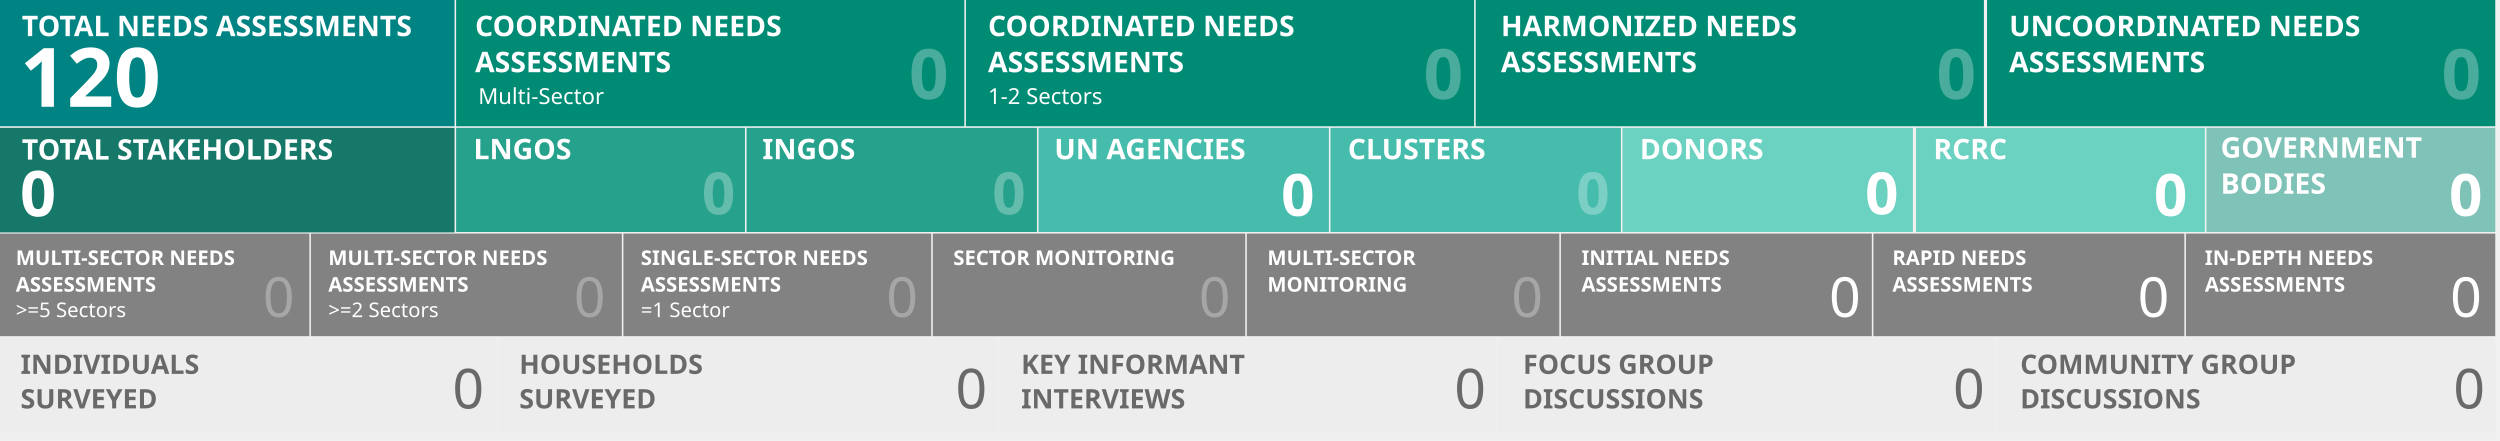
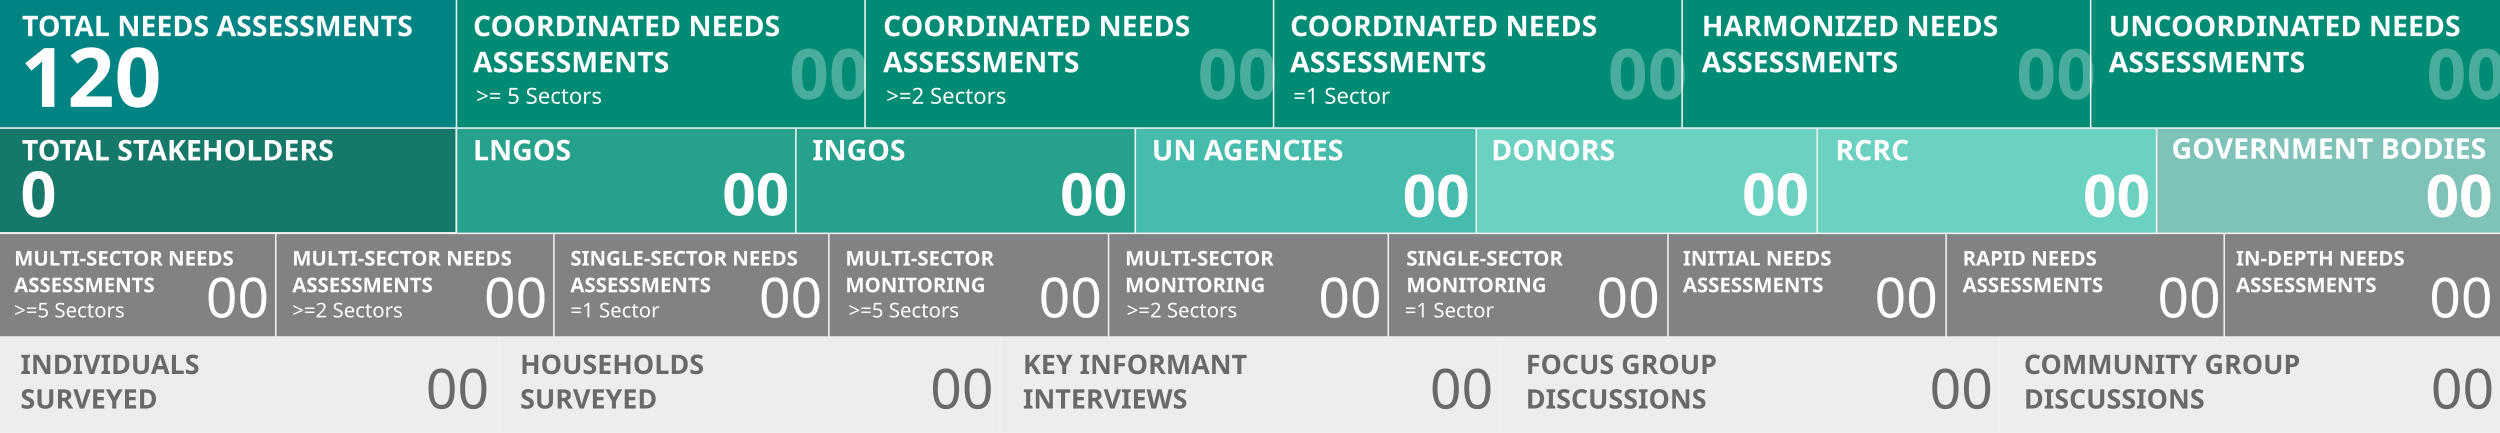
- <svg xmlns="http://www.w3.org/2000/svg" width="1594px" height="281px" viewBox="0 0 1594 281" version="1.1">
+ <svg xmlns="http://www.w3.org/2000/svg" width="1591px" height="275px" viewBox="0 0 1591 275" version="1.1">
  <defs />
  <g id="summary" stroke="none" stroke-width="1" fill="none" fill-rule="evenodd">
-     <rect id="Rectangle-6" fill="#008483" x="0" y="0" width="289.818" height="80.505" />
+     <rect id="Rectangle-6" fill="#008483" x="0" y="0" width="290" height="81" />
    <text id="total_assessments" font-family="SourceSansPro-Bold, Source Sans Pro" font-size="52.328" font-weight="bold" fill="#FFFFFF">
-       <tspan x="12.752" y="68.107">120</tspan>
+       <tspan x="13" y="68">120</tspan>
    </text>
    <text id="TOTAL-NEEDS-ASSESSME" font-family="SourceSansPro-Bold, Source Sans Pro" font-size="18.114" font-weight="bold" fill="#FFFFFF">
-       <tspan x="13.911" y="23.032">TOTAL NEEDS ASSESSMENTS</tspan>
-     </text>
-     <g id="Group" transform="translate(0, 81.51136)">
-       <rect id="Rectangle-6" fill="#167868" x="0" y="0" width="289.818" height="66.668" />
+       <tspan x="14" y="23">TOTAL NEEDS ASSESSMENTS</tspan>
+     </text>
+     <g id="Group" transform="translate(0, 82)">
+       <rect id="Rectangle-6" fill="#167868" x="0" y="0" width="289.818" height="65.673" />
      <text id="TOTAL-STAKEHOLDERS" font-family="SourceSansPro-Bold, Source Sans Pro" font-size="18.114" font-weight="bold" fill="#FFFFFF">
-         <tspan x="13.911" y="20.264">TOTAL STAKEHOLDERS</tspan>
+         <tspan x="13.911" y="20.059">TOTAL STAKEHOLDERS</tspan>
      </text>
    </g>
    <text id="total_stakeholders" font-family="SourceSansPro-Bold, Source Sans Pro" font-size="40.253" font-weight="bold" fill="#FFFFFF">
-       <tspan x="12.752" y="137.864">0</tspan>
-     </text>
-     <rect id="Rectangle-6" fill="#008B74" x="290.824" y="0" width="324.033" height="80.505" />
+       <tspan x="13" y="138">0</tspan>
+     </text>
+     <rect id="Rectangle-6" fill="#008B74" x="291" y="0" width="259" height="81" />
    <text id="COORDINATED-NEEDS-AS" font-family="SourceSansPro-Bold, Source Sans Pro" font-size="18.114" font-weight="bold" fill="#FFFFFF">
-       <tspan x="302.9" y="23.032">COORDINATED NEEDS </tspan>
-       <tspan x="302.9" y="46.032">ASSESSMENTS</tspan>
-     </text>
-     <rect id="Rectangle-6" fill="#008B74" x="615.864" y="0" width="324.033" height="80.505" />
+       <tspan x="301" y="23">COORDINATED NEEDS </tspan>
+       <tspan x="301" y="46">ASSESSMENTS</tspan>
+     </text>
+     <rect id="Rectangle-6" fill="#008B74" x="551" y="0" width="259" height="81" />
    <text id="COORDINATED-NEEDS-AS" font-family="SourceSansPro-Bold, Source Sans Pro" font-size="18.114" font-weight="bold" fill="#FFFFFF">
-       <tspan x="629.952" y="23.032">COORDINATED NEEDS </tspan>
-       <tspan x="629.952" y="46.032">ASSESSMENTS</tspan>
-     </text>
-     <rect id="Rectangle-6" fill="#008B74" x="940.903" y="0" width="324.033" height="80.505" />
+       <tspan x="562" y="23">COORDINATED NEEDS </tspan>
+       <tspan x="562" y="46">ASSESSMENTS</tspan>
+     </text>
+     <rect id="Rectangle-6" fill="#008B74" x="811" y="0" width="259" height="81" />
+     <rect id="Rectangle-6" fill="#008B74" x="1071" y="0" width="259" height="81" />
+     <rect id="Rectangle-6" fill="#26A18C" x="291" y="82" width="215" height="66" />
+     <rect id="Rectangle-6" fill="#26A18C" x="507" y="82" width="215" height="66" />
+     <rect id="Rectangle-6" fill="#46BCAC" x="723" y="82" width="216" height="66" />
+     <rect id="Rectangle-6" fill="#6BD1C0" x="940" y="82" width="216" height="66" />
+     <rect id="Rectangle-6" fill="#6BD1C0" x="1157" y="82" width="215" height="66" />
+     <rect id="Rectangle-6" fill="#7FC2B7" x="1373" y="82" width="218" height="66" />
+     <text id="LNGOStitle" font-family="SourceSansPro-Bold, Source Sans Pro" font-size="18.114" font-weight="bold" fill="#FFFFFF">
+       <tspan x="301" y="102">LNGOS</tspan>
+     </text>
+     <text id="INGOStitle" font-family="SourceSansPro-Bold, Source Sans Pro" font-size="18.114" font-weight="bold" fill="#FFFFFF">
+       <tspan x="517" y="102">INGOS</tspan>
+     </text>
+     <text id="UN-AGENCIES" font-family="SourceSansPro-Bold, Source Sans Pro" font-size="18.114" font-weight="bold" fill="#FFFFFF">
+       <tspan x="733" y="102">UN AGENCIES</tspan>
+     </text>
+     <text id="DONORSlabel" font-family="SourceSansPro-Bold, Source Sans Pro" font-size="18.114" font-weight="bold" fill="#FFFFFF">
+       <tspan x="949" y="102">DONORS</tspan>
+     </text>
+     <text id="RCRClabel" font-family="SourceSansPro-Bold, Source Sans Pro" font-size="18.114" font-weight="bold" fill="#FFFFFF">
+       <tspan x="1168" y="102">RCRC</tspan>
+     </text>
+     <text id="GOVERNMENT-BODIES" font-family="SourceSansPro-Bold, Source Sans Pro" font-size="18.114" font-weight="bold" fill="#FFFFFF">
+       <tspan x="1382" y="101">GOVERNMENT BODIES</tspan>
+     </text>
+     <rect id="Rectangle-6" fill="#828282" x="0" y="149" width="175" height="65" />
+     <rect id="Rectangle-6" fill="#828282" x="176" y="149" width="176" height="65" />
+     <rect id="Rectangle-6" fill="#828282" x="353" y="149" width="174" height="65" />
+     <rect id="Rectangle-6" fill="#828282" x="528" y="149" width="177" height="65" />
+     <rect id="Rectangle-6" fill="#828282" x="706" y="149" width="177" height="65" />
+     <rect id="Rectangle-6" fill="#828282" x="884" y="149" width="177" height="65" />
+     <rect id="Rectangle-6" fill="#828282" x="1062" y="149" width="176" height="65" />
+     <text id="MULTI-SECTOR-NEEDS-A" font-family="SourceSansPro-Bold, Source Sans Pro" font-size="12.961" font-weight="bold" fill="#FFFFFF">
+       <tspan x="9" y="169">MULTI-SECTOR NEEDS </tspan>
+       <tspan x="9" y="186">ASSESSMENTS</tspan>
+     </text>
+     <text id="&gt;=5-Sectors" font-family="SourceSansPro-Light, Source Sans Pro" font-size="12.961" font-weight="300" fill="#FFFFFF">
+       <tspan x="9" y="202">&gt;=5 Sectors</tspan>
+     </text>
+     <text id="MULTI-SECTOR-NEEDS-A" font-family="SourceSansPro-Bold, Source Sans Pro" font-size="12.961" font-weight="bold" fill="#FFFFFF">
+       <tspan x="186" y="169">MULTI-SECTOR NEEDS </tspan>
+       <tspan x="186" y="186">ASSESSMENTS</tspan>
+     </text>
    <text id="HARMONIZED-NEEDS-ASS" font-family="SourceSansPro-Bold, Source Sans Pro" font-size="18.114" font-weight="bold" fill="#FFFFFF">
-       <tspan x="957.004" y="23.032">HARMONIZED NEEDS </tspan>
-       <tspan x="957.004" y="46.032">ASSESSMENTS</tspan>
-     </text>
-     <rect id="Rectangle-6" fill="#008B74" x="1266.948" y="0" width="324.033" height="80.505" />
-     <rect id="Rectangle-6" fill="#26A18C" x="290.824" y="81.511" width="184.155" height="66.417" />
-     <rect id="Rectangle-6" fill="#26A18C" x="475.986" y="81.511" width="185.162" height="66.417" />
-     <rect id="Rectangle-6" fill="#46BCAC" x="662.154" y="81.511" width="185.162" height="66.417" />
-     <rect id="Rectangle-6" fill="#46BCAC" x="848.322" y="81.511" width="185.162" height="66.417" />
-     <rect id="Rectangle-6" fill="#6BD1C0" x="1034.49" y="81.511" width="185.162" height="66.417" />
-     <rect id="Rectangle-6" fill="#6BD1C0" x="1221.664" y="81.511" width="184.155" height="66.417" />
-     <rect id="Rectangle-6" fill="#7FC2B7" x="1406.826" y="81.511" width="184.155" height="66.417" />
-     <text id="LNGOStitle" font-family="SourceSansPro-Bold, Source Sans Pro" font-size="18.114" font-weight="bold" fill="#FFFFFF">
-       <tspan x="301.894" y="101.524">LNGOS</tspan>
-     </text>
-     <text id="INGOStitle" font-family="SourceSansPro-Bold, Source Sans Pro" font-size="18.114" font-weight="bold" fill="#FFFFFF">
-       <tspan x="486.049" y="101.524">INGOS</tspan>
-     </text>
-     <text id="UN-AGENCIES" font-family="SourceSansPro-Bold, Source Sans Pro" font-size="18.114" font-weight="bold" fill="#FFFFFF">
-       <tspan x="672.217" y="101.524">UN AGENCIES</tspan>
-     </text>
-     <text id="custers-title" font-family="SourceSansPro-Bold, Source Sans Pro" font-size="18.114" font-weight="bold" fill="#FFFFFF">
-       <tspan x="859.391" y="101.524">CLUSTERS</tspan>
-     </text>
-     <text id="DONORSlabel" font-family="SourceSansPro-Bold, Source Sans Pro" font-size="18.114" font-weight="bold" fill="#FFFFFF">
-       <tspan x="1045.559" y="101.524">DONORS</tspan>
-     </text>
-     <text id="RCRClabel" font-family="SourceSansPro-Bold, Source Sans Pro" font-size="18.114" font-weight="bold" fill="#FFFFFF">
-       <tspan x="1232.734" y="101.524">RCRC</tspan>
-     </text>
-     <text id="GOVERNMENT-BODIES" font-family="SourceSansPro-Bold, Source Sans Pro" font-size="18.114" font-weight="bold" fill="#FFFFFF">
-       <tspan x="1415.883" y="100.518">GOVERNMENT </tspan>
-       <tspan x="1415.883" y="123.518">BODIES</tspan>
-     </text>
+       <tspan x="1083" y="23">HARMONIZED NEEDS </tspan>
+       <tspan x="1083" y="46">ASSESSMENTS</tspan>
+     </text>
+     <text id="MULTI-SECTOR-MONITOR" font-family="SourceSansPro-Bold, Source Sans Pro" font-size="12.961" font-weight="bold" fill="#FFFFFF">
+       <tspan x="716" y="169">MULTI-SECTOR </tspan>
+       <tspan x="716" y="186">MONITORING</tspan>
+     </text>
+     <text id="INITIAL-NEEDS-ASSESS" font-family="SourceSansPro-Bold, Source Sans Pro" font-size="12.961" font-weight="bold" fill="#FFFFFF">
+       <tspan x="1071" y="169">INITIAL NEEDS </tspan>
+       <tspan x="1071" y="186">ASSESSMENTS</tspan>
+     </text>
+     <rect id="Rectangle-6" fill="#828282" x="1239" y="149" width="176" height="65" />
+     <text id="RAPID-NEEDS-ASSESSME" font-family="SourceSansPro-Bold, Source Sans Pro" font-size="12.961" font-weight="bold" fill="#FFFFFF">
+       <tspan x="1249" y="169">RAPID NEEDS </tspan>
+       <tspan x="1249" y="186">ASSESSMENTS</tspan>
+     </text>
+     <rect id="Rectangle-6" fill="#828282" x="1416" y="149" width="175" height="65" />
+     <text id="IN-DEPTH-NEEDS-ASSES" font-family="SourceSansPro-Bold, Source Sans Pro" font-size="12.961" font-weight="bold" fill="#FFFFFF">
+       <tspan x="1423" y="169">IN-DEPTH NEEDS </tspan>
+       <tspan x="1423" y="186">ASSESSMENTS</tspan>
+     </text>
+     <text id="SINGLE-SECTOR-NEEDS" font-family="SourceSansPro-Bold, Source Sans Pro" font-size="12.961" font-weight="bold" fill="#FFFFFF">
+       <tspan x="363" y="169">SINGLE-SECTOR NEEDS </tspan>
+       <tspan x="363" y="186">ASSESSMENTS</tspan>
+     </text>
+     <rect id="Rectangle-6" fill="#EDEDED" x="318" y="215" width="318" height="60" />
+     <text id="HOUSEHOLDS-SURVEYED" font-family="SourceSansPro-Bold, Source Sans Pro" font-size="17.107" font-weight="bold" fill="#696969">
+       <tspan x="331" y="238">HOUSEHOLDS </tspan>
+       <tspan x="331" y="260">SURVEYED</tspan>
+     </text>
+     <rect id="Rectangle-6" fill="#EDEDED" x="637" y="215" width="317" height="60" />
+     <text id="KEY-INFORMANT-INTERV" font-family="SourceSansPro-Bold, Source Sans Pro" font-size="17.107" font-weight="bold" fill="#696969">
+       <tspan x="651" y="238">KEY INFORMANT </tspan>
+       <tspan x="651" y="260">INTERVIEWS</tspan>
+     </text>
+     <rect id="Rectangle-6" fill="#EDEDED" x="955" y="215" width="317" height="60" />
+     <text id="focusgroup" font-family="SourceSansPro-Bold, Source Sans Pro" font-size="17.107" font-weight="bold" fill="#696969">
+       <tspan x="971" y="238">FOCUS GROUP </tspan>
+       <tspan x="971" y="260">DISCUSSIONS</tspan>
+     </text>
+     <rect id="Rectangle-6" fill="#EDEDED" x="1273" y="215" width="318" height="60" />
+     <text id="COMMUNITY-GROUP-DISC" font-family="SourceSansPro-Bold, Source Sans Pro" font-size="17.107" font-weight="bold" fill="#696969">
+       <tspan x="1288" y="238">COMMUNITY GROUP </tspan>
+       <tspan x="1288" y="260">DISCUSSIONS</tspan>
+     </text>
+     <rect id="Rectangle-6" fill="#EDEDED" x="0" y="215" width="317" height="60" />
+     <rect id="Rectangle-6" fill="#008B74" x="1331" y="0" width="260" height="81" />
    <text id="UNCOORDINATED-NEEDS" font-family="SourceSansPro-Bold, Source Sans Pro" font-size="18.114" font-weight="bold" fill="#FFFFFF">
-       <tspan x="1281.037" y="23.032">UNCOORDINATED NEEDS </tspan>
-       <tspan x="1281.037" y="46.032">ASSESSMENTS</tspan>
-     </text>
-     <text id="Multi-Sector" font-family="SourceSansPro-Light, Source Sans Pro" font-size="14.088" font-weight="300" fill="#FFFFFF">
-       <tspan x="304.913" y="66.328">Multi-Sector</tspan>
-     </text>
-     <rect id="Rectangle-6" fill="#828282" x="0" y="148.934" width="197.237" height="65.41" />
-     <rect id="Rectangle-6" fill="#828282" x="198.244" y="148.934" width="198.244" height="65.41" />
-     <rect id="Rectangle-6" fill="#828282" x="397.494" y="148.934" width="196.231" height="65.41" />
-     <rect id="Rectangle-6" fill="#828282" x="594.731" y="148.934" width="199.25" height="65.41" />
-     <rect id="Rectangle-6" fill="#828282" x="794.987" y="148.934" width="199.25" height="65.41" />
-     <rect id="Rectangle-6" fill="#828282" x="995.244" y="148.934" width="198.244" height="65.41" />
-     <text id="MULTI-SECTOR-NEEDS-A" font-family="SourceSansPro-Bold, Source Sans Pro" font-size="12.961" font-weight="bold" fill="#FFFFFF">
-       <tspan x="10.063" y="168.979">MULTI-SECTOR NEEDS </tspan>
-       <tspan x="10.063" y="185.979">ASSESSMENTS</tspan>
+       <tspan x="1342" y="23">UNCOORDINATED NEEDS </tspan>
+       <tspan x="1342" y="46">ASSESSMENTS</tspan>
+     </text>
+     <g id="totals_right_align" transform="translate(116, 19)">
+       <text id="coordinated_5_sector" opacity="0.288" font-family="SourceSansPro-Bold, Source Sans Pro" font-size="44.278" font-weight="bold" fill="#FFFFFF">
+         <tspan x="386.243" y="44">00</tspan>
+       </text>
+       <text id="coordinated_2_sector" opacity="0.288" font-family="SourceSansPro-Bold, Source Sans Pro" font-size="44.278" font-weight="bold" fill="#FFFFFF">
+         <tspan x="646.243" y="44">00</tspan>
+       </text>
+       <text id="coordinated_1_sector" opacity="0.288" font-family="SourceSansPro-Bold, Source Sans Pro" font-size="44.278" font-weight="bold" fill="#FFFFFF">
+         <tspan x="907.243" y="44">00</tspan>
+       </text>
+       <text id="harmonized" opacity="0.288" font-family="SourceSansPro-Bold, Source Sans Pro" font-size="44.278" font-weight="bold" fill="#FFFFFF">
+         <tspan x="1167.243" y="44">00</tspan>
+       </text>
+       <text id="ingos" font-family="SourceSansPro-Bold, Source Sans Pro" font-size="37.234" font-weight="bold" fill="#FFFFFF">
+         <tspan x="558.681" y="118">00</tspan>
+       </text>
+       <text id="lngos" font-family="SourceSansPro-Bold, Source Sans Pro" font-size="37.234" font-weight="bold" fill="#FFFFFF">
+         <tspan x="343.681" y="118">00</tspan>
+       </text>
+       <text id="un_agencies" font-family="SourceSansPro-Bold, Source Sans Pro" font-size="37.234" font-weight="bold" fill="#FFFFFF">
+         <tspan x="776.681" y="119">00</tspan>
+       </text>
+       <text id="donors" font-family="SourceSansPro-Bold, Source Sans Pro" font-size="37.234" font-weight="bold" fill="#FFFFFF">
+         <tspan x="992.681" y="118">00</tspan>
+       </text>
+       <text id="government" font-family="SourceSansPro-Bold, Source Sans Pro" font-size="37.234" font-weight="bold" fill="#FFFFFF">
+         <tspan x="1427.681" y="119">00</tspan>
+       </text>
+       <text id="rcrc" font-family="SourceSansPro-Bold, Source Sans Pro" font-size="37.234" font-weight="bold" fill="#FFFFFF">
+         <tspan x="1209.681" y="119">00</tspan>
+       </text>
+       <text id="uncoordinated" opacity="0.288" font-family="SourceSansPro-Bold, Source Sans Pro" font-size="44.278" font-weight="bold" fill="#FFFFFF">
+         <tspan x="1428.243" y="44">00</tspan>
+       </text>
+       <text id="mutli_sector_5" font-family="SourceSansPro-Regular, Source Sans Pro" font-size="35.221" font-weight="normal" fill="#FFFFFF">
+         <tspan x="14.99" y="183">00</tspan>
+       </text>
+       <text id="multi_sector_2" font-family="SourceSansPro-Regular, Source Sans Pro" font-size="35.221" font-weight="normal" fill="#FFFFFF">
+         <tspan x="191.99" y="183">00</tspan>
+       </text>
+       <text id="sector_monitoring_5" font-family="SourceSansPro-Regular, Source Sans Pro" font-size="35.221" font-weight="normal" fill="#FFFFFF">
+         <tspan x="544.99" y="183">00</tspan>
+       </text>
+       <text id="sector_monitoring_2" font-family="SourceSansPro-Regular, Source Sans Pro" font-size="35.221" font-weight="normal" fill="#FFFFFF">
+         <tspan x="722.99" y="183">00</tspan>
+       </text>
+       <text id="sector_monitoring_1" font-family="SourceSansPro-Regular, Source Sans Pro" font-size="35.22" font-weight="normal" fill="#FFFFFF">
+         <tspan x="899.991" y="183">00</tspan>
+       </text>
+       <text id="total_initial" font-family="SourceSansPro-Regular, Source Sans Pro" font-size="35.221" font-weight="normal" fill="#FFFFFF">
+         <tspan x="1076.99" y="183">00</tspan>
+       </text>
+       <text id="total_rapid" font-family="SourceSansPro-Regular, Source Sans Pro" font-size="35.221" font-weight="normal" fill="#FFFFFF">
+         <tspan x="1256.99" y="183">00</tspan>
+       </text>
+       <text id="total_indepth" font-family="SourceSansPro-Regular, Source Sans Pro" font-size="35.221" font-weight="normal" fill="#FFFFFF">
+         <tspan x="1429.99" y="183">00</tspan>
+       </text>
+       <text id="single_sector" font-family="SourceSansPro-Regular, Source Sans Pro" font-size="35.221" font-weight="normal" fill="#FFFFFF">
+         <tspan x="366.99" y="183">00</tspan>
+       </text>
+       <text id="households" font-family="SourceSansPro-Regular, Source Sans Pro" font-size="35.221" font-weight="normal" fill="#696969">
+         <tspan x="475.99" y="241">00</tspan>
+       </text>
+       <text id="key_informants" font-family="SourceSansPro-Regular, Source Sans Pro" font-size="35.221" font-weight="normal" fill="#696969">
+         <tspan x="793.99" y="241">00</tspan>
+       </text>
+       <text id="focus_group_discussions" font-family="SourceSansPro-Regular, Source Sans Pro" font-size="35.221" font-weight="normal" fill="#696969">
+         <tspan x="1111.99" y="241">00</tspan>
+       </text>
+       <text id="community_group_discussions" font-family="SourceSansPro-Regular, Source Sans Pro" font-size="35.221" font-weight="normal" fill="#696969">
+         <tspan x="1430.99" y="241">00</tspan>
+       </text>
+       <text id="individuals" font-family="SourceSansPro-Regular, Source Sans Pro" font-size="35.221" font-weight="normal" fill="#696969">
+         <tspan x="154.99" y="241">00</tspan>
+       </text>
+     </g>
+     <text id="MULTI-SECTOR-MONITOR" font-family="SourceSansPro-Bold, Source Sans Pro" font-size="12.961" font-weight="bold" fill="#FFFFFF">
+       <tspan x="538" y="169">MULTI-SECTOR </tspan>
+       <tspan x="538" y="186">MONITORING</tspan>
+     </text>
+     <text id="SINGLE-SECTOR-MONITO" font-family="SourceSansPro-Bold, Source Sans Pro" font-size="12.961" font-weight="bold" fill="#FFFFFF">
+       <tspan x="895" y="169">SINGLE-SECTOR </tspan>
+       <tspan x="895" y="186">MONITORING</tspan>
+     </text>
+     <text id="&gt;=2-Sectors" font-family="SourceSansPro-Light, Source Sans Pro" font-size="14.088" font-weight="300" fill="#FFFFFF">
+       <tspan x="564" y="66">&gt;=2 Sectors</tspan>
+     </text>
+     <text id="COORDINATED-NEEDS-AS" font-family="SourceSansPro-Bold, Source Sans Pro" font-size="18.114" font-weight="bold" fill="#FFFFFF">
+       <tspan x="821" y="23">COORDINATED NEEDS </tspan>
+       <tspan x="821" y="46">ASSESSMENTS</tspan>
+     </text>
+     <text id="&gt;=2-Sectors" font-family="SourceSansPro-Light, Source Sans Pro" font-size="12.961" font-weight="300" fill="#FFFFFF">
+       <tspan x="186" y="202">&gt;=2 Sectors</tspan>
+     </text>
+     <text id="=1-Sector" font-family="SourceSansPro-Light, Source Sans Pro" font-size="12.961" font-weight="300" fill="#FFFFFF">
+       <tspan x="363" y="202">=1 Sector</tspan>
    </text>
    <text id="&gt;=5-Sectors" font-family="SourceSansPro-Light, Source Sans Pro" font-size="12.961" font-weight="300" fill="#FFFFFF">
-       <tspan x="10.063" y="202.187">&gt;=5 Sectors</tspan>
-     </text>
-     <text id="MULTI-SECTOR-NEEDS-A" font-family="SourceSansPro-Bold, Source Sans Pro" font-size="12.961" font-weight="bold" fill="#FFFFFF">
-       <tspan x="209.313" y="168.979">MULTI-SECTOR NEEDS </tspan>
-       <tspan x="209.313" y="185.979">ASSESSMENTS</tspan>
-     </text>
-     <text id="SECTOR-MONITORING" font-family="SourceSansPro-Bold, Source Sans Pro" font-size="12.961" font-weight="bold" fill="#FFFFFF">
-       <tspan x="607.813" y="168.979">SECTOR MONITORING</tspan>
-     </text>
-     <text id="MULTI-SECTOR-MONITOR" font-family="SourceSansPro-Bold, Source Sans Pro" font-size="12.961" font-weight="bold" fill="#FFFFFF">
-       <tspan x="808.069" y="168.979">MULTI-SECTOR </tspan>
-       <tspan x="808.069" y="185.979">MONITORING</tspan>
-     </text>
-     <text id="INITIAL-NEEDS-ASSESS" font-family="SourceSansPro-Bold, Source Sans Pro" font-size="12.961" font-weight="bold" fill="#FFFFFF">
-       <tspan x="1008.326" y="168.979">INITIAL NEEDS </tspan>
-       <tspan x="1008.326" y="185.979">ASSESSMENTS</tspan>
-     </text>
-     <rect id="Rectangle-6" fill="#828282" x="1194.494" y="148.934" width="198.244" height="65.41" />
-     <text id="RAPID-NEEDS-ASSESSME" font-family="SourceSansPro-Bold, Source Sans Pro" font-size="12.961" font-weight="bold" fill="#FFFFFF">
-       <tspan x="1206.569" y="168.979">RAPID NEEDS </tspan>
-       <tspan x="1206.569" y="185.979">ASSESSMENTS</tspan>
-     </text>
-     <rect id="Rectangle-6" fill="#828282" x="1393.744" y="148.934" width="197.237" height="65.41" />
-     <text id="IN-DEPTH-NEEDS-ASSES" font-family="SourceSansPro-Bold, Source Sans Pro" font-size="12.961" font-weight="bold" fill="#FFFFFF">
-       <tspan x="1405.819" y="168.979">IN-DEPTH NEEDS </tspan>
-       <tspan x="1405.819" y="185.979">ASSESSMENTS</tspan>
+       <tspan x="540" y="202">&gt;=5 Sectors</tspan>
    </text>
    <text id="&gt;=2-Sectors" font-family="SourceSansPro-Light, Source Sans Pro" font-size="12.961" font-weight="300" fill="#FFFFFF">
-       <tspan x="209.313" y="202.187">&gt;=2 Sectors</tspan>
-     </text>
-     <text id="SINGLE-SECTOR-NEEDS" font-family="SourceSansPro-Bold, Source Sans Pro" font-size="12.961" font-weight="bold" fill="#FFFFFF">
-       <tspan x="408.563" y="168.979">SINGLE-SECTOR NEEDS </tspan>
-       <tspan x="408.563" y="185.979">ASSESSMENTS</tspan>
+       <tspan x="717" y="202">&gt;=2 Sectors</tspan>
    </text>
    <text id="=1-Sector" font-family="SourceSansPro-Light, Source Sans Pro" font-size="12.961" font-weight="300" fill="#FFFFFF">
-       <tspan x="408.563" y="202.187">=1 Sector</tspan>
-     </text>
-     <text id="1-2-Sectors" font-family="SourceSansPro-Light, Source Sans Pro" font-size="14.088" font-weight="300" fill="#FFFFFF">
-       <tspan x="629.952" y="66.328">1-2 Sectors</tspan>
-     </text>
-     <rect id="Rectangle-6" fill="#EDEDED" x="317.995" y="215.351" width="317.995" height="60.379" />
-     <text id="HOUSEHOLDS-SURVEYED" font-family="SourceSansPro-Bold, Source Sans Pro" font-size="17.107" font-weight="bold" fill="#696969">
-       <tspan x="331.077" y="238.389">HOUSEHOLDS </tspan>
-       <tspan x="331.077" y="260.389">SURVEYED</tspan>
-     </text>
-     <rect id="Rectangle-6" fill="#EDEDED" x="636.996" y="215.351" width="316.989" height="60.379" />
-     <text id="KEY-INFORMANT-INTERV" font-family="SourceSansPro-Bold, Source Sans Pro" font-size="17.107" font-weight="bold" fill="#696969">
-       <tspan x="651.085" y="238.389">KEY INFORMANT </tspan>
-       <tspan x="651.085" y="260.389">INTERVIEWS</tspan>
-     </text>
-     <rect id="Rectangle-6" fill="#EDEDED" x="954.991" y="215.351" width="316.989" height="60.379" />
-     <text id="focusgroup" font-family="SourceSansPro-Bold, Source Sans Pro" font-size="17.107" font-weight="bold" fill="#696969">
-       <tspan x="971.092" y="238.389">FOCUS GROUP </tspan>
-       <tspan x="971.092" y="260.389">DISCUSSIONS</tspan>
-     </text>
-     <rect id="Rectangle-6" fill="#EDEDED" x="1272.986" y="215.351" width="317.995" height="60.379" />
-     <text id="COMMUNITY-GROUP-DISC" font-family="SourceSansPro-Bold, Source Sans Pro" font-size="17.107" font-weight="bold" fill="#696969">
-       <tspan x="1288.081" y="238.389">COMMUNITY GROUP </tspan>
-       <tspan x="1288.081" y="260.389">DISCUSSIONS</tspan>
-     </text>
-     <rect id="Rectangle-6" fill="#EDEDED" x="0" y="215.351" width="316.989" height="60.379" />
-     <g id="totals_right_align" transform="translate(127, 19)">
-       <text id="coordinated_multi_sector" opacity="0.288" font-family="SourceSansPro-Bold, Source Sans Pro" font-size="44.278" font-weight="bold" fill="#FFFFFF">
-         <tspan x="452.58" y="44.12">0</tspan>
-       </text>
-       <text id="coordinated_12_sector" opacity="0.288" font-family="SourceSansPro-Bold, Source Sans Pro" font-size="44.278" font-weight="bold" fill="#FFFFFF">
-         <tspan x="780.638" y="44.12">0</tspan>
-       </text>
-       <text id="harmonized" opacity="0.288" font-family="SourceSansPro-Bold, Source Sans Pro" font-size="44.278" font-weight="bold" fill="#FFFFFF">
-         <tspan x="1107.69" y="44.12">0</tspan>
-       </text>
-       <text id="ingos" opacity="0.288" font-family="SourceSansPro-Bold, Source Sans Pro" font-size="37.234" font-weight="bold" fill="#FFFFFF">
-         <tspan x="505.69" y="117.625">0</tspan>
-       </text>
-       <text id="lngos" opacity="0.288" font-family="SourceSansPro-Bold, Source Sans Pro" font-size="37.234" font-weight="bold" fill="#FFFFFF">
-         <tspan x="320.529" y="117.625">0</tspan>
-       </text>
-       <text id="clusters" opacity="0.288" font-family="SourceSansPro-Bold, Source Sans Pro" font-size="37.234" font-weight="bold" fill="#FFFFFF">
-         <tspan x="878.026" y="117.625">0</tspan>
-       </text>
-       <text id="un_agencies" font-family="SourceSansPro-Bold, Source Sans Pro" font-size="37.234" font-weight="bold" fill="#FFFFFF">
-         <tspan x="689.846" y="118.631">0</tspan>
-       </text>
-       <text id="donors" font-family="SourceSansPro-Bold, Source Sans Pro" font-size="37.234" font-weight="bold" fill="#FFFFFF">
-         <tspan x="1062.182" y="117.625">0</tspan>
-       </text>
-       <text id="government" font-family="SourceSansPro-Bold, Source Sans Pro" font-size="37.234" font-weight="bold" fill="#FFFFFF">
-         <tspan x="1434.517" y="118.631">0</tspan>
-       </text>
-       <text id="rcrc" font-family="SourceSansPro-Bold, Source Sans Pro" font-size="37.234" font-weight="bold" fill="#FFFFFF">
-         <tspan x="1246.337" y="118.631">0</tspan>
-       </text>
-       <text id="uncoordinated" opacity="0.288" font-family="SourceSansPro-Bold, Source Sans Pro" font-size="44.278" font-weight="bold" fill="#FFFFFF">
-         <tspan x="1429.71" y="44.12">0</tspan>
-       </text>
-       <text id="mutli_sector_5" opacity="0.288" font-family="SourceSansPro-Regular, Source Sans Pro" font-size="35.221" font-weight="normal" fill="#FFFFFF">
-         <tspan x="40.657" y="183.048">0</tspan>
-       </text>
-       <text id="multi_sector_2" opacity="0.288" font-family="SourceSansPro-Regular, Source Sans Pro" font-size="35.221" font-weight="normal" fill="#FFFFFF">
-         <tspan x="238.9" y="183.048">0</tspan>
-       </text>
-       <text id="sector_monitoring" opacity="0.288" font-family="SourceSansPro-Regular, Source Sans Pro" font-size="35.221" font-weight="normal" fill="#FFFFFF">
-         <tspan x="637.4" y="183.048">0</tspan>
-       </text>
-       <text id="multi_sector_monitoring" opacity="0.288" font-family="SourceSansPro-Regular, Source Sans Pro" font-size="35.221" font-weight="normal" fill="#FFFFFF">
-         <tspan x="836.65" y="183.048">0</tspan>
-       </text>
-       <text id="total_initial" font-family="SourceSansPro-Regular, Source Sans Pro" font-size="35.221" font-weight="normal" fill="#FFFFFF">
-         <tspan x="1039.252" y="183.048">0</tspan>
-       </text>
-       <text id="total_rapid" font-family="SourceSansPro-Regular, Source Sans Pro" font-size="35.221" font-weight="normal" fill="#FFFFFF">
-         <tspan x="1236" y="183.048">0</tspan>
-       </text>
-       <text id="total_indepth" font-family="SourceSansPro-Regular, Source Sans Pro" font-size="35.221" font-weight="normal" fill="#FFFFFF">
-         <tspan x="1435.25" y="183.048">0</tspan>
-       </text>
-       <text id="single_sector" opacity="0.288" font-family="SourceSansPro-Regular, Source Sans Pro" font-size="35.221" font-weight="normal" fill="#FFFFFF">
-         <tspan x="438.15" y="183.048">0</tspan>
-       </text>
-       <text id="households" font-family="SourceSansPro-Regular, Source Sans Pro" font-size="35.221" font-weight="normal" fill="#696969">
-         <tspan x="482.24" y="241.414">0</tspan>
-       </text>
-       <text id="key_informants" font-family="SourceSansPro-Regular, Source Sans Pro" font-size="35.221" font-weight="normal" fill="#696969">
-         <tspan x="800.284" y="241.414">0</tspan>
-       </text>
-       <text id="focus_group_discussions" font-family="SourceSansPro-Regular, Source Sans Pro" font-size="35.221" font-weight="normal" fill="#696969">
-         <tspan x="1118.298" y="241.414">0</tspan>
-       </text>
-       <text id="community_group_discussions" font-family="SourceSansPro-Regular, Source Sans Pro" font-size="35.221" font-weight="normal" fill="#696969">
-         <tspan x="1437.274" y="241.414">0</tspan>
-       </text>
-       <text id="individuals" font-family="SourceSansPro-Regular, Source Sans Pro" font-size="35.221" font-weight="normal" fill="#696969">
-         <tspan x="161.484" y="241.414">0</tspan>
-       </text>
-     </g>
+       <tspan x="894" y="202">=1 Sector</tspan>
+     </text>
+     <text id="=1-Sector" font-family="SourceSansPro-Light, Source Sans Pro" font-size="14.088" font-weight="300" fill="#FFFFFF">
+       <tspan x="823" y="66">=1 Sector</tspan>
+     </text>
+     <text id="&gt;=-5-Sectors" font-family="SourceSansPro-Light, Source Sans Pro" font-size="14.088" font-weight="300" fill="#FFFFFF">
+       <tspan x="303" y="66">&gt;= 5 Sectors</tspan>
+     </text>
    <text id="INDIVIDUALS-SURVEYED" font-family="SourceSansPro-Bold, Source Sans Pro" font-size="17.107" font-weight="bold" fill="#696969">
-       <tspan x="13.082" y="238.389">INDIVIDUALS </tspan>
-       <tspan x="13.082" y="260.389">SURVEYED</tspan>
+       <tspan x="13" y="238">INDIVIDUALS </tspan>
+       <tspan x="13" y="260">SURVEYED</tspan>
    </text>
  </g>
</svg>
